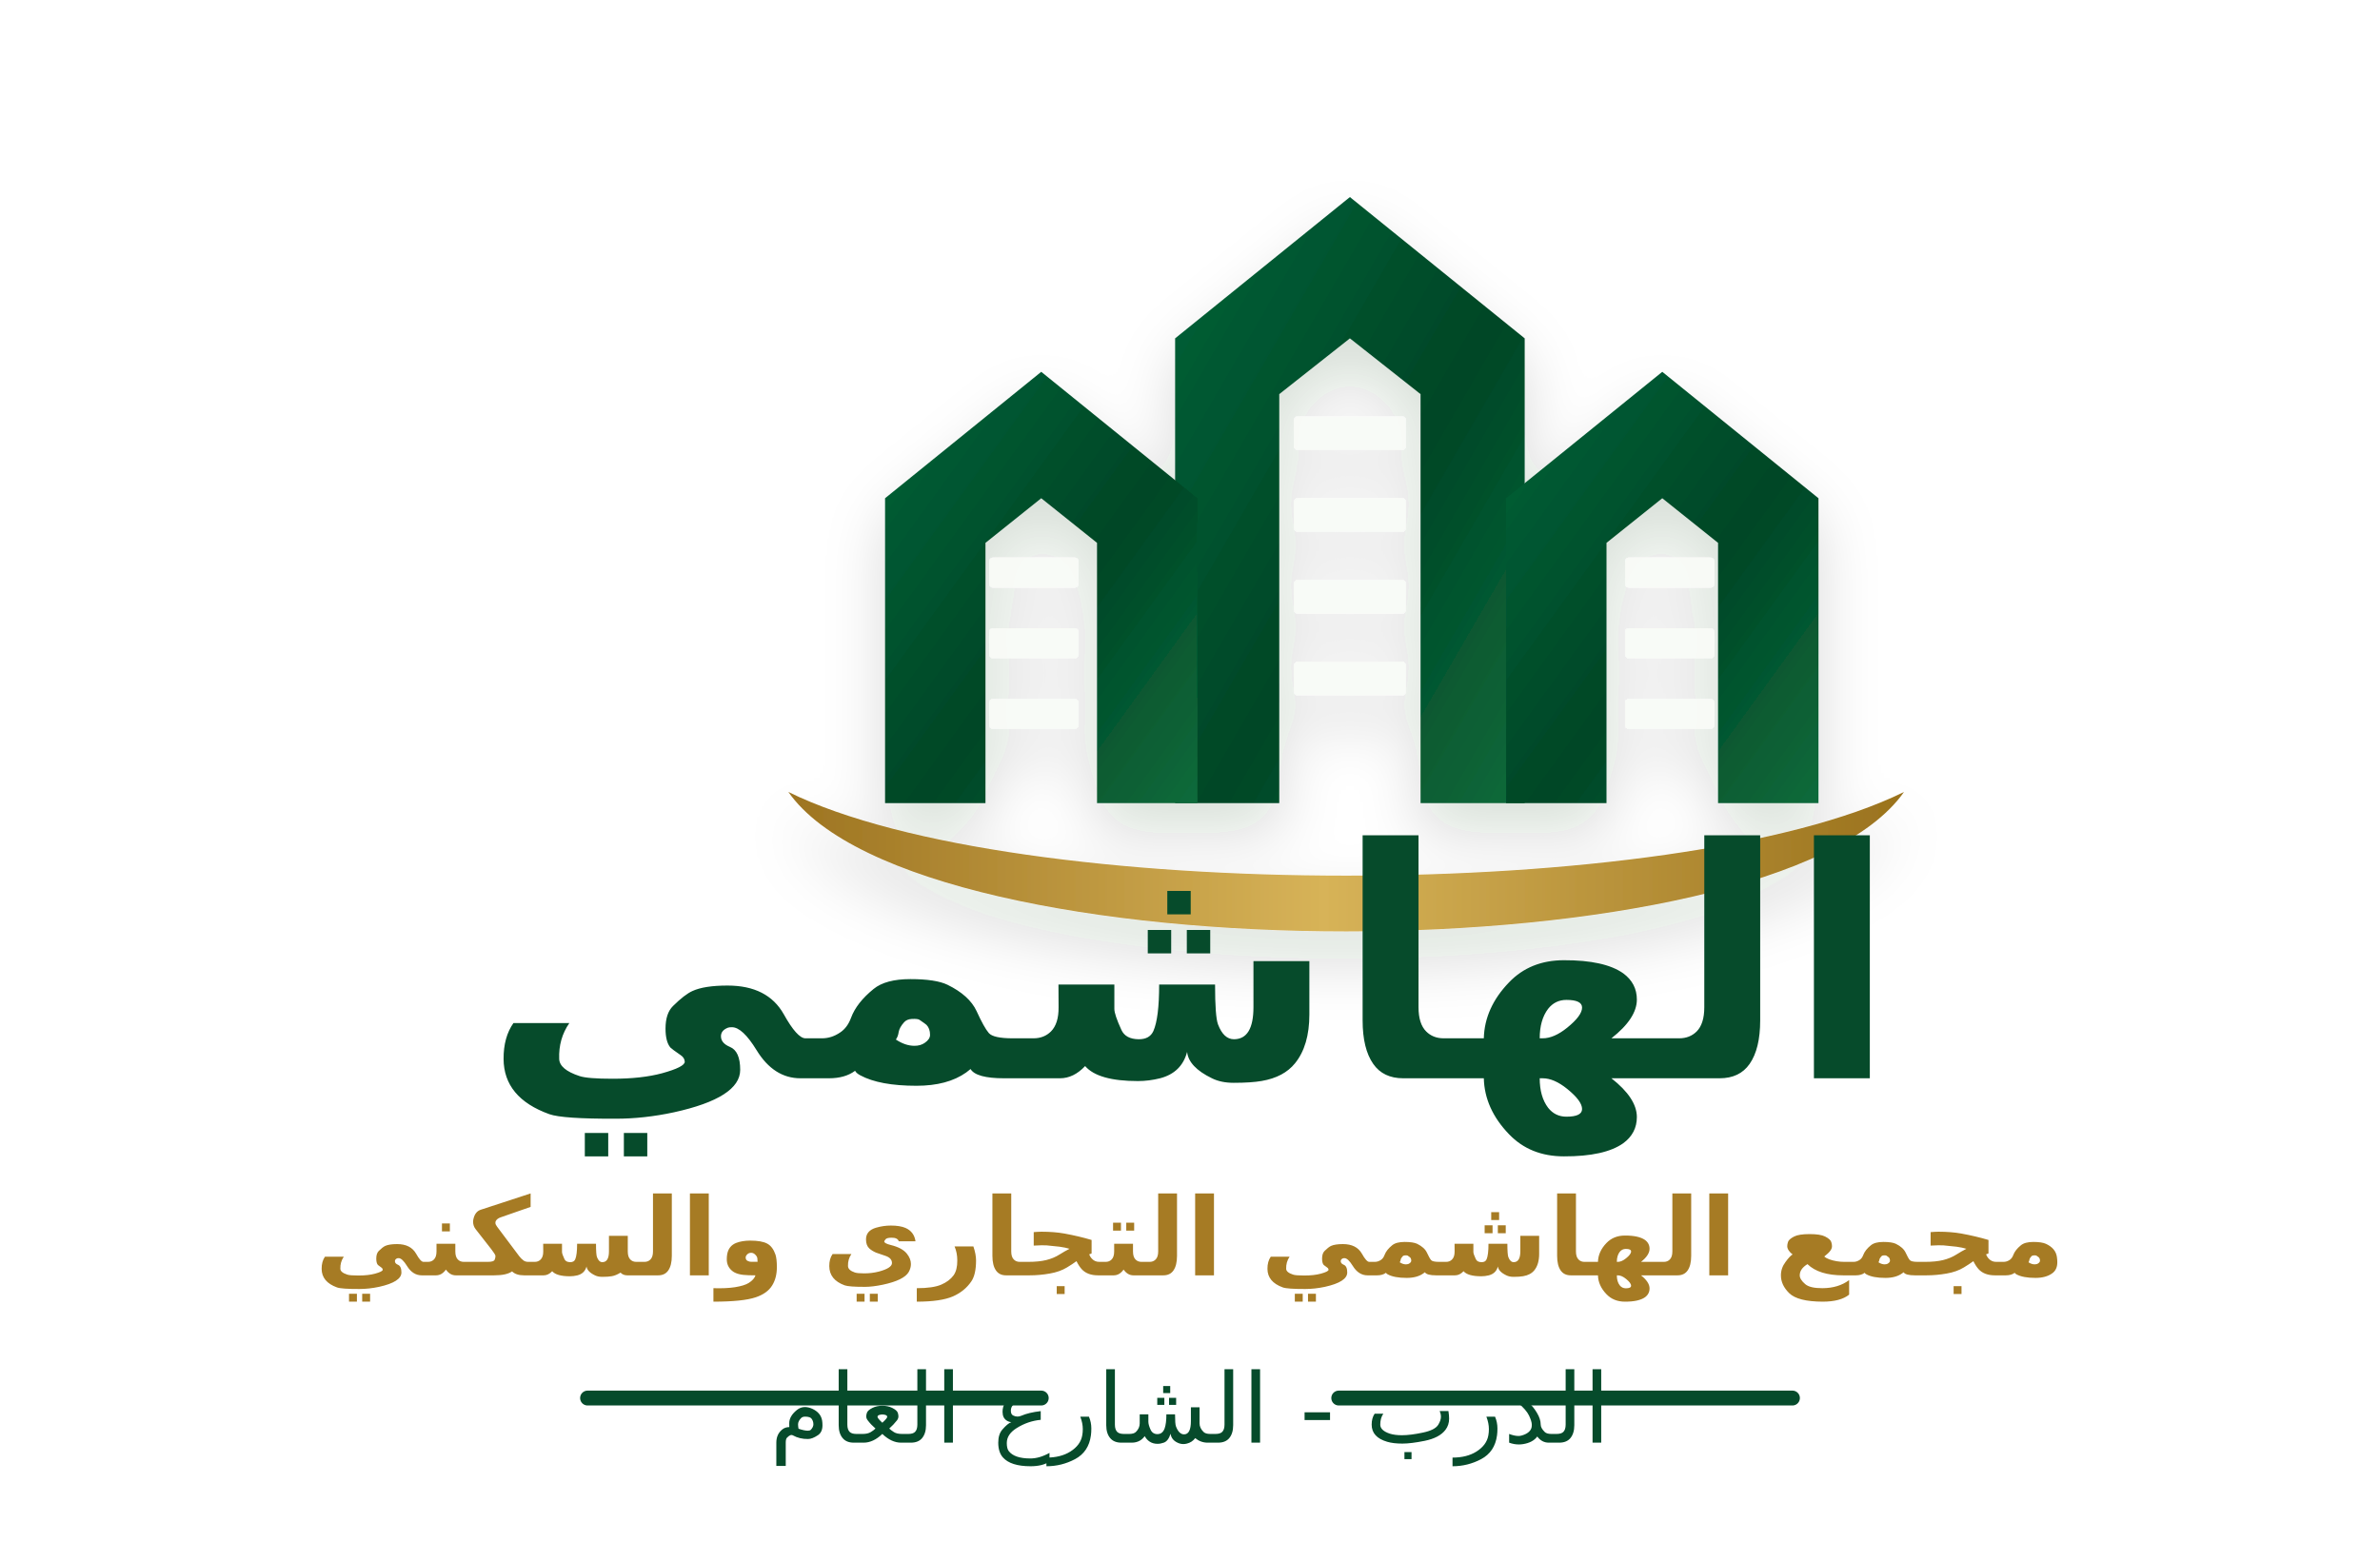
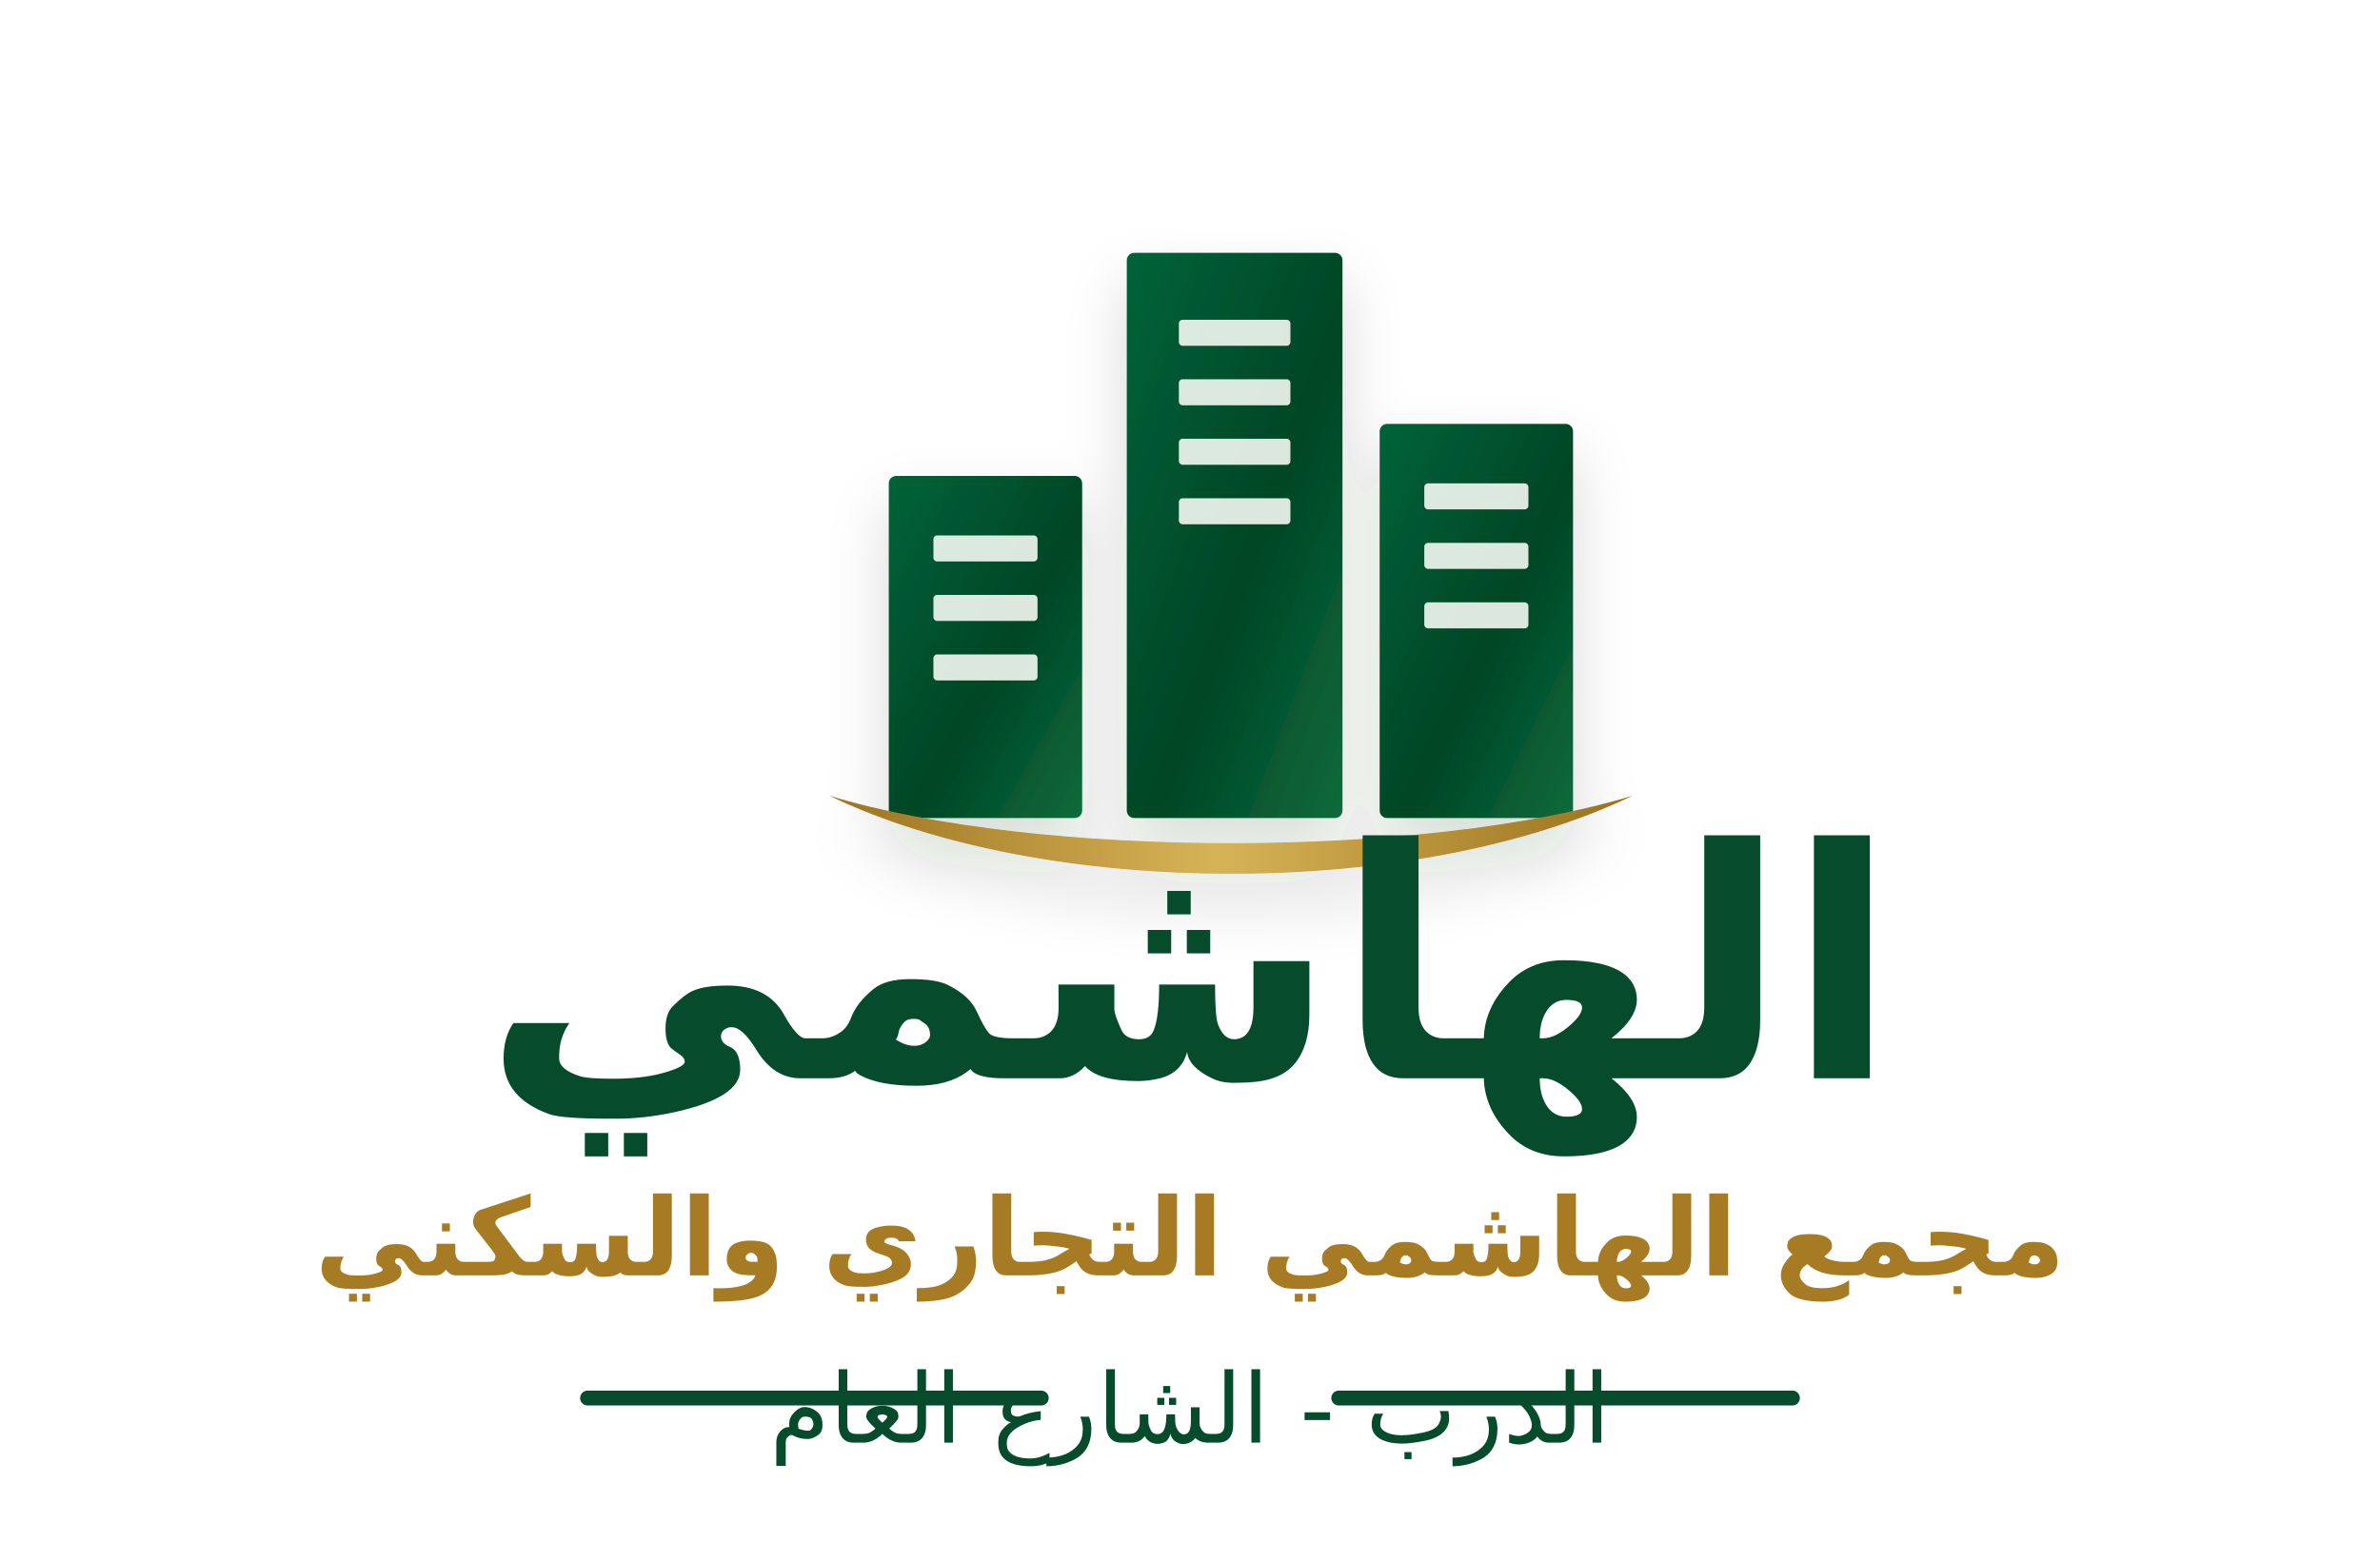
<svg xmlns="http://www.w3.org/2000/svg" viewBox="0 0 640 420" role="img" aria-labelledby="title desc">
  <defs>
    <linearGradient id="g" x1="0" x2="1" y1="0" y2="1">
      <stop offset="0" stop-color="#006338" />
      <stop offset=".56" stop-color="#024626" />
      <stop offset="1" stop-color="#0b6b3b" />
    </linearGradient>
    <linearGradient id="gold" x1="0" x2="1">
      <stop offset="0" stop-color="#9d7421" />
      <stop offset=".48" stop-color="#d7b358" />
      <stop offset="1" stop-color="#9a721d" />
    </linearGradient>
    <filter id="soft" x="-20%" y="-20%" width="140%" height="140%">
      <feDropShadow dx="0" dy="8" stdDeviation="8" flood-color="#06391f" flood-opacity=".15" />
    </filter>
  </defs>
  <rect width="640" height="420" fill="none" />
-   <g transform="translate(220 28)" filter="url(#soft)">
-     <path d="M96 188V63l47-38 47 38v125h-28V78l-19-15-19 15v110z" fill="url(#g)" />
-     <path d="M18 188v-82l42-34 42 34v82H75v-70l-15-12-15 12v70z" fill="url(#g)" />
-     <path d="M185 188v-82l42-34 42 34v82h-27v-70l-15-12-15 12v70z" fill="url(#g)" />
-     <g fill="#f8fbf6" opacity=".92">
-       <rect x="46" y="122" width="24" height="8" rx="1" />
-       <rect x="46" y="141" width="24" height="8" rx="1" />
-       <rect x="46" y="160" width="24" height="8" rx="1" />
-       <rect x="128" y="84" width="30" height="9" rx="1" />
-       <rect x="128" y="106" width="30" height="9" rx="1" />
-       <rect x="128" y="128" width="30" height="9" rx="1" />
-       <rect x="128" y="150" width="30" height="9" rx="1" />
-       <rect x="217" y="122" width="24" height="8" rx="1" />
-       <rect x="217" y="141" width="24" height="8" rx="1" />
-       <rect x="217" y="160" width="24" height="8" rx="1" />
+   <g transform="translate(225 30)" filter="url(#soft)">
+     <rect x="78" y="38" width="58" height="152" rx="2" fill="url(#g)" />
+     <rect x="14" y="98" width="52" height="92" rx="2" fill="url(#g)" />
+     <rect x="146" y="84" width="52" height="106" rx="2" fill="url(#g)" />
+     <g fill="#f4faf2" opacity=".9">
+       <rect x="92" y="56" width="30" height="7" rx="1" />
+       <rect x="92" y="72" width="30" height="7" rx="1" />
+       <rect x="92" y="88" width="30" height="7" rx="1" />
+       <rect x="92" y="104" width="30" height="7" rx="1" />
+       <rect x="26" y="114" width="28" height="7" rx="1" />
+       <rect x="26" y="130" width="28" height="7" rx="1" />
+       <rect x="26" y="146" width="28" height="7" rx="1" />
+       <rect x="158" y="100" width="28" height="7" rx="1" />
+       <rect x="158" y="116" width="28" height="7" rx="1" />
+       <rect x="158" y="132" width="28" height="7" rx="1" />
    </g>
-     <path d="M-8 185c61 30 239 30 300 0-35 50-265 50-300 0z" fill="url(#gold)" />
+     <path d="M-2 184 C 56 212 156 212 214 184 C 158 201 54 201 -2 184 Z" fill="url(#gold)" />
  </g>
  <text x="320" y="290" text-anchor="middle" direction="rtl" unicode-bidi="plaintext" font-family="DejaVu Sans, Tahoma, Arial, sans-serif" font-size="86" font-weight="700" fill="#064b2b">الهاشمي</text>
  <text x="320" y="343" text-anchor="middle" direction="rtl" unicode-bidi="plaintext" font-family="DejaVu Sans, Tahoma, Arial, sans-serif" font-size="29" font-weight="700" fill="#a67b24">مجمع الهاشمي التجاري والسكني</text>
  <g stroke="#064b2b" stroke-width="4" stroke-linecap="round" fill="none">
    <path d="M158 376h122" />
    <path d="M360 376h122" />
  </g>
  <text x="320" y="388" text-anchor="middle" direction="rtl" unicode-bidi="plaintext" font-family="DejaVu Sans, Tahoma, Arial, sans-serif" font-size="26" fill="#064b2b">الدرب - الشارع العام</text>
</svg>
